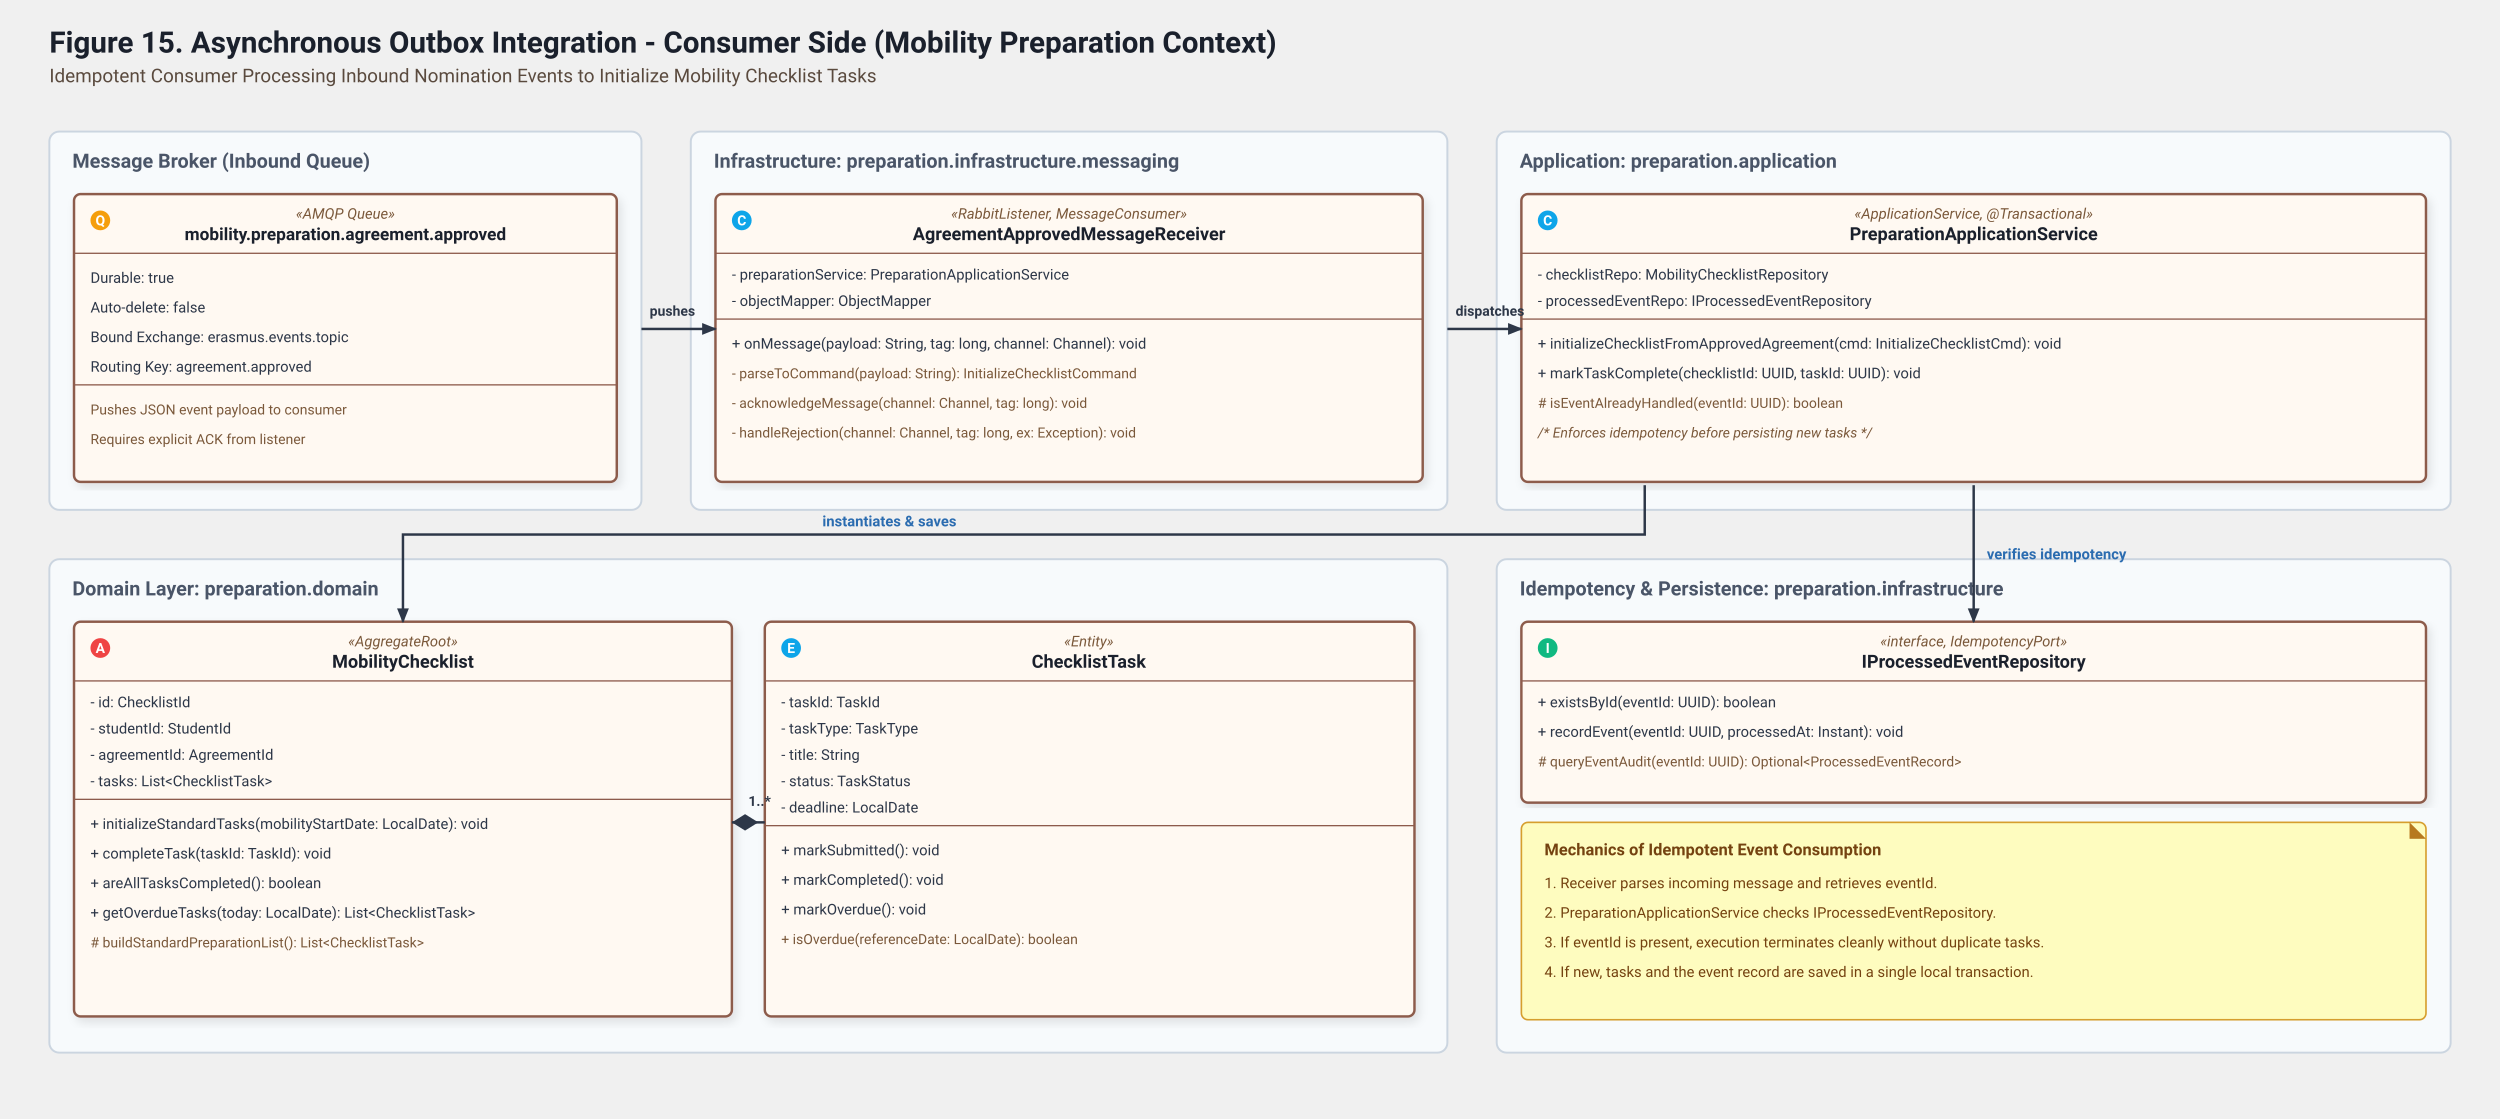
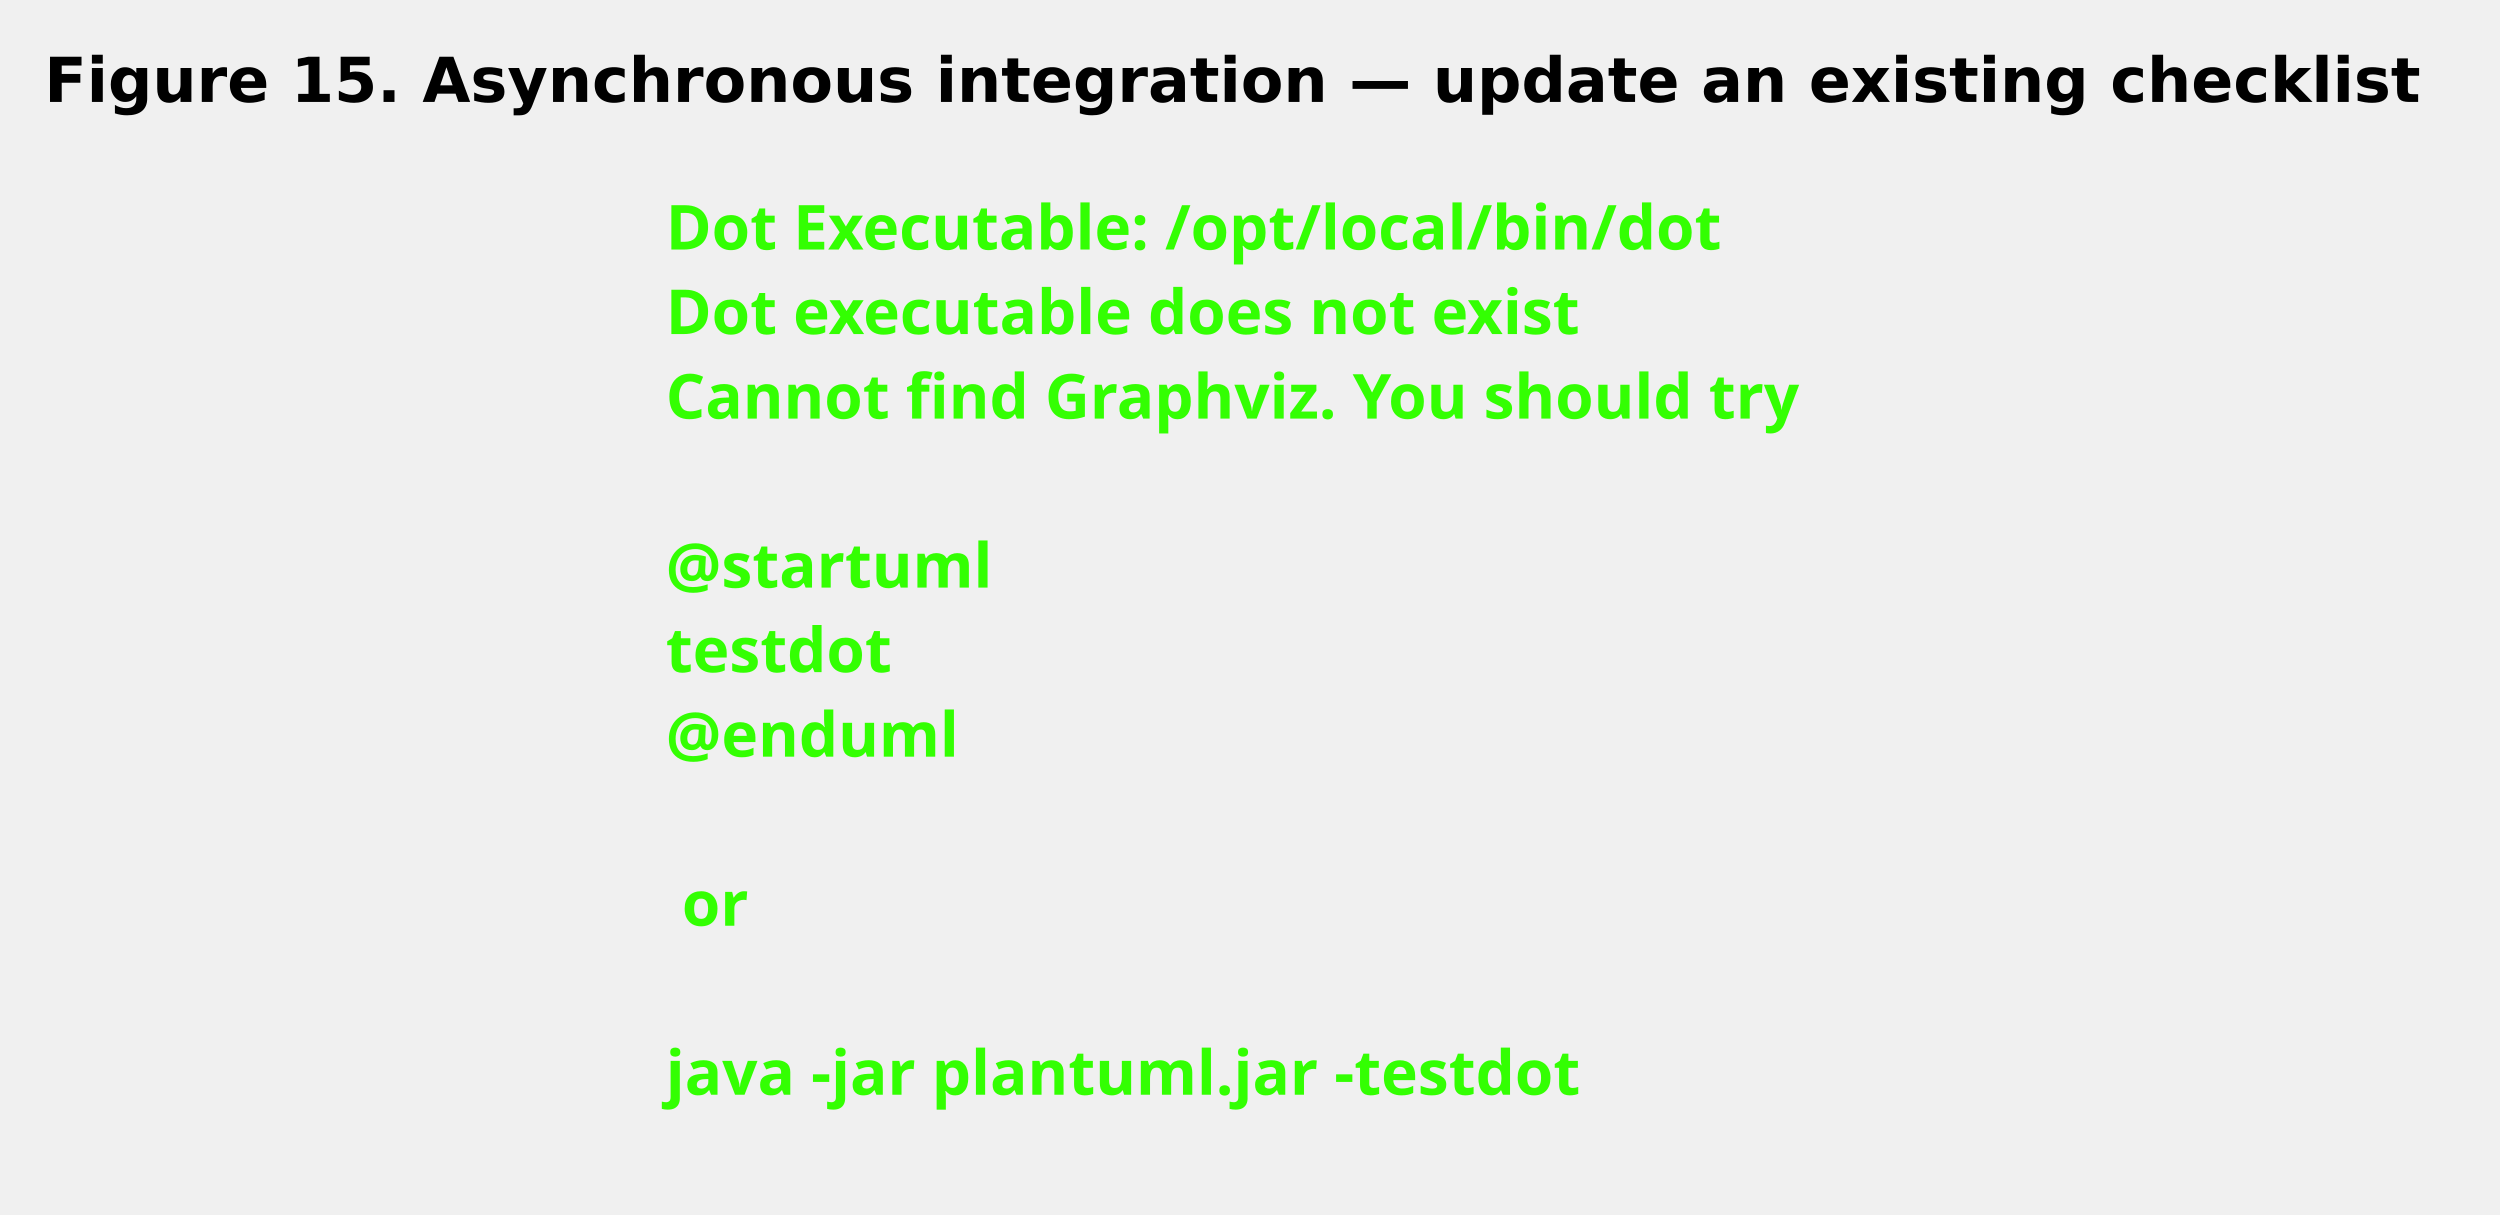
- <svg xmlns="http://www.w3.org/2000/svg" viewBox="0 0 1520 680" width="100%" height="100%" style="background-color: #FBF8F1; font-family: -apple-system, BlinkMacSystemFont, 'Segoe UI', Roboto, Helvetica, Arial, sans-serif;">
-   <defs>
-     <marker id="arrow" viewBox="0 0 10 10" refX="9" refY="5" markerWidth="6" markerHeight="6" orient="auto-start-reverse">
-       <path d="M 0 1 L 10 5 L 0 9 z" fill="#2D3748" />
-     </marker>
-     <marker id="impl-arrow" viewBox="0 0 12 12" refX="11" refY="6" markerWidth="9" markerHeight="9" orient="auto-start-reverse">
-       <polygon points="0,1 11,6 0,11" fill="#FFF9F2" stroke="#2D3748" stroke-width="1.4" />
-     </marker>
-     <filter id="shadow" x="-3%" y="-3%" width="106%" height="106%">
-       <feDropShadow dx="2" dy="3" stdDeviation="3" flood-opacity="0.10" />
-     </filter>
-   </defs>
-   <text x="30" y="32" font-size="18" font-weight="bold" fill="#1A202C">Figure 15. Asynchronous Outbox Integration - Consumer Side (Mobility Preparation Context)</text>
-   <text x="30" y="50" font-size="11.5" fill="#5A4A3E">Idempotent Consumer Processing Inbound Nomination Events to Initialize Mobility Checklist Tasks</text>
-   <g transform="translate(30, 80)">
-     <rect x="0" y="0" width="360" height="230" rx="6" fill="#F7FAFC" stroke="#CBD5E0" stroke-width="1.2" />
-     <text x="14" y="22" font-size="12" font-weight="bold" fill="#4A5568">Message Broker (Inbound Queue)</text>
-     <g transform="translate(15, 38)">
-       <rect x="0" y="0" width="330" height="175" rx="4" fill="#FFF9F2" stroke="#8D5B4C" stroke-width="1.5" filter="url(#shadow)" />
-       <circle cx="16" cy="16" r="6" fill="#F59E0B" />
-       <text x="16" y="19" text-anchor="middle" font-size="8.5" font-weight="bold" fill="#FFFFFF">Q</text>
-       <text x="165" y="15" text-anchor="middle" font-size="9" font-style="italic" fill="#7A583A">«AMQP Queue»</text>
-       <text x="165" y="28" text-anchor="middle" font-size="10.5" font-weight="bold" fill="#1A202C">mobility.preparation.agreement.approved</text>
-       <line x1="0" y1="36" x2="330" y2="36" stroke="#8D5B4C" stroke-width="0.8" />
-       <text x="10" y="54" font-size="9" fill="#2D3748">Durable: true</text>
-       <text x="10" y="72" font-size="9" fill="#2D3748">Auto-delete: false</text>
-       <text x="10" y="90" font-size="9" fill="#2D3748">Bound Exchange: erasmus.events.topic</text>
-       <text x="10" y="108" font-size="9" fill="#2D3748">Routing Key: agreement.approved</text>
-       <line x1="0" y1="116" x2="330" y2="116" stroke="#8D5B4C" stroke-width="0.8" />
-       <text x="10" y="134" font-size="8.5" fill="#7A583A">Pushes JSON event payload to consumer</text>
-       <text x="10" y="152" font-size="8.5" fill="#7A583A">Requires explicit ACK from listener</text>
+ <svg xmlns="http://www.w3.org/2000/svg" contentStyleType="text/css" data-diagram-type="CLASS" height="274px" preserveAspectRatio="none" style="width:564px;height:274px;background:#FFFFFF;" version="1.1" viewBox="0 0 564 274" width="564px" zoomAndPan="magnify">
+   <defs />
+   <g>
+     <g class="title" data-source-line="1">
+       <text fill="#000000" font-family="DejaVu Sans" font-size="14" font-weight="bold" lengthAdjust="spacing" textLength="536.067" x="10" y="22.995">Figure 15. Asynchronous integration — update an existing checklist</text>
    </g>
+     <text fill="#33FF02" font-family="sans-serif" font-size="14" font-weight="bold" lengthAdjust="spacing" textLength="238.433" x="150.196" y="56.297">Dot Executable: /opt/local/bin/dot</text>
+     <text fill="#33FF02" font-family="sans-serif" font-size="14" font-weight="bold" lengthAdjust="spacing" textLength="207.003" x="150.196" y="75.365">Dot executable does not exist</text>
+     <text fill="#33FF02" font-family="sans-serif" font-size="14" font-weight="bold" lengthAdjust="spacing" textLength="256.675" x="150.196" y="94.433">Cannot find Graphviz. You should try</text>
+     <text fill="#33FF02" font-family="sans-serif" font-size="14" font-weight="bold" lengthAdjust="spacing" textLength="3.64" x="150.196" y="113.501"> </text>
+     <text fill="#33FF02" font-family="sans-serif" font-size="14" font-weight="bold" lengthAdjust="spacing" textLength="73.696" x="150.196" y="132.569">@startuml</text>
+     <text fill="#33FF02" font-family="sans-serif" font-size="14" font-weight="bold" lengthAdjust="spacing" textLength="50.988" x="150.196" y="151.637">testdot</text>
+     <text fill="#33FF02" font-family="sans-serif" font-size="14" font-weight="bold" lengthAdjust="spacing" textLength="66.108" x="150.196" y="170.704">@enduml</text>
+     <text fill="#33FF02" font-family="sans-serif" font-size="14" font-weight="bold" lengthAdjust="spacing" textLength="3.64" x="150.196" y="189.772"> </text>
+     <text fill="#33FF02" font-family="sans-serif" font-size="14" font-weight="bold" lengthAdjust="spacing" textLength="15.022" x="153.836" y="208.84">or</text>
+     <text fill="#33FF02" font-family="sans-serif" font-size="14" font-weight="bold" lengthAdjust="spacing" textLength="3.64" x="150.196" y="227.908"> </text>
+     <text fill="#33FF02" font-family="sans-serif" font-size="14" font-weight="bold" lengthAdjust="spacing" textLength="206.303" x="150.196" y="246.976">java -jar plantuml.jar -testdot</text>
+     <text fill="#33FF02" font-family="sans-serif" font-size="14" font-weight="bold" lengthAdjust="spacing" textLength="3.64" x="150.196" y="266.044"> </text>
  </g>
-   <g transform="translate(420, 80)">
-     <rect x="0" y="0" width="460" height="230" rx="6" fill="#F7FAFC" stroke="#CBD5E0" stroke-width="1.2" />
-     <text x="14" y="22" font-size="12" font-weight="bold" fill="#4A5568">Infrastructure: preparation.infrastructure.messaging</text>
-     <g transform="translate(15, 38)">
-       <rect x="0" y="0" width="430" height="175" rx="4" fill="#FFF9F2" stroke="#8D5B4C" stroke-width="1.5" filter="url(#shadow)" />
-       <circle cx="16" cy="16" r="6" fill="#0EA5E9" />
-       <text x="16" y="19" text-anchor="middle" font-size="8.5" font-weight="bold" fill="#FFFFFF">C</text>
-       <text x="215" y="15" text-anchor="middle" font-size="9" font-style="italic" fill="#7A583A">«RabbitListener, MessageConsumer»</text>
-       <text x="215" y="28" text-anchor="middle" font-size="11" font-weight="bold" fill="#1A202C">AgreementApprovedMessageReceiver</text>
-       <line x1="0" y1="36" x2="430" y2="36" stroke="#8D5B4C" stroke-width="0.8" />
-       <text x="10" y="52" font-size="9" fill="#2D3748">- preparationService: PreparationApplicationService</text>
-       <text x="10" y="68" font-size="9" fill="#2D3748">- objectMapper: ObjectMapper</text>
-       <line x1="0" y1="76" x2="430" y2="76" stroke="#8D5B4C" stroke-width="0.8" />
-       <text x="10" y="94" font-size="9" fill="#2D3748">+ onMessage(payload: String, tag: long, channel: Channel): void</text>
-       <text x="10" y="112" font-size="8.5" fill="#7A583A">- parseToCommand(payload: String): InitializeChecklistCommand</text>
-       <text x="10" y="130" font-size="8.5" fill="#7A583A">- acknowledgeMessage(channel: Channel, tag: long): void</text>
-       <text x="10" y="148" font-size="8.5" fill="#7A583A">- handleRejection(channel: Channel, tag: long, ex: Exception): void</text>
-     </g>
-   </g>
-   <g transform="translate(910, 80)">
-     <rect x="0" y="0" width="580" height="230" rx="6" fill="#F7FAFC" stroke="#CBD5E0" stroke-width="1.2" />
-     <text x="14" y="22" font-size="12" font-weight="bold" fill="#4A5568">Application: preparation.application</text>
-     <g transform="translate(15, 38)">
-       <rect x="0" y="0" width="550" height="175" rx="4" fill="#FFF9F2" stroke="#8D5B4C" stroke-width="1.5" filter="url(#shadow)" />
-       <circle cx="16" cy="16" r="6" fill="#0EA5E9" />
-       <text x="16" y="19" text-anchor="middle" font-size="8.5" font-weight="bold" fill="#FFFFFF">C</text>
-       <text x="275" y="15" text-anchor="middle" font-size="9" font-style="italic" fill="#7A583A">«ApplicationService, @Transactional»</text>
-       <text x="275" y="28" text-anchor="middle" font-size="11" font-weight="bold" fill="#1A202C">PreparationApplicationService</text>
-       <line x1="0" y1="36" x2="550" y2="36" stroke="#8D5B4C" stroke-width="0.8" />
-       <text x="10" y="52" font-size="9" fill="#2D3748">- checklistRepo: MobilityChecklistRepository</text>
-       <text x="10" y="68" font-size="9" fill="#2D3748">- processedEventRepo: IProcessedEventRepository</text>
-       <line x1="0" y1="76" x2="550" y2="76" stroke="#8D5B4C" stroke-width="0.8" />
-       <text x="10" y="94" font-size="9" fill="#2D3748">+ initializeChecklistFromApprovedAgreement(cmd: InitializeChecklistCmd): void</text>
-       <text x="10" y="112" font-size="9" fill="#2D3748">+ markTaskComplete(checklistId: UUID, taskId: UUID): void</text>
-       <text x="10" y="130" font-size="8.5" fill="#7A583A"># isEventAlreadyHandled(eventId: UUID): boolean</text>
-       <text x="10" y="148" font-size="8.5" font-style="italic" fill="#7A583A">/* Enforces idempotency before persisting new tasks */</text>
-     </g>
-   </g>
-   <g transform="translate(30, 340)">
-     <rect x="0" y="0" width="850" height="300" rx="6" fill="#F7FAFC" stroke="#CBD5E0" stroke-width="1.2" />
-     <text x="14" y="22" font-size="12" font-weight="bold" fill="#4A5568">Domain Layer: preparation.domain</text>
-     <g transform="translate(15, 38)">
-       <rect x="0" y="0" width="400" height="240" rx="4" fill="#FFF9F2" stroke="#8D5B4C" stroke-width="1.5" filter="url(#shadow)" />
-       <circle cx="16" cy="16" r="6" fill="#EF4444" />
-       <text x="16" y="19" text-anchor="middle" font-size="8.5" font-weight="bold" fill="#FFFFFF">A</text>
-       <text x="200" y="15" text-anchor="middle" font-size="9" font-style="italic" fill="#7A583A">«AggregateRoot»</text>
-       <text x="200" y="28" text-anchor="middle" font-size="11" font-weight="bold" fill="#1A202C">MobilityChecklist</text>
-       <line x1="0" y1="36" x2="400" y2="36" stroke="#8D5B4C" stroke-width="0.8" />
-       <text x="10" y="52" font-size="9" fill="#2D3748">- id: ChecklistId</text>
-       <text x="10" y="68" font-size="9" fill="#2D3748">- studentId: StudentId</text>
-       <text x="10" y="84" font-size="9" fill="#2D3748">- agreementId: AgreementId</text>
-       <text x="10" y="100" font-size="9" fill="#2D3748">- tasks: List&lt;ChecklistTask&gt;</text>
-       <line x1="0" y1="108" x2="400" y2="108" stroke="#8D5B4C" stroke-width="0.8" />
-       <text x="10" y="126" font-size="9" fill="#2D3748">+ initializeStandardTasks(mobilityStartDate: LocalDate): void</text>
-       <text x="10" y="144" font-size="9" fill="#2D3748">+ completeTask(taskId: TaskId): void</text>
-       <text x="10" y="162" font-size="9" fill="#2D3748">+ areAllTasksCompleted(): boolean</text>
-       <text x="10" y="180" font-size="9" fill="#2D3748">+ getOverdueTasks(today: LocalDate): List&lt;ChecklistTask&gt;</text>
-       <text x="10" y="198" font-size="8.5" fill="#7A583A"># buildStandardPreparationList(): List&lt;ChecklistTask&gt;</text>
-     </g>
-     <g transform="translate(435, 38)">
-       <rect x="0" y="0" width="395" height="240" rx="4" fill="#FFF9F2" stroke="#8D5B4C" stroke-width="1.5" filter="url(#shadow)" />
-       <circle cx="16" cy="16" r="6" fill="#0EA5E9" />
-       <text x="16" y="19" text-anchor="middle" font-size="8.5" font-weight="bold" fill="#FFFFFF">E</text>
-       <text x="197" y="15" text-anchor="middle" font-size="9" font-style="italic" fill="#7A583A">«Entity»</text>
-       <text x="197" y="28" text-anchor="middle" font-size="11" font-weight="bold" fill="#1A202C">ChecklistTask</text>
-       <line x1="0" y1="36" x2="395" y2="36" stroke="#8D5B4C" stroke-width="0.8" />
-       <text x="10" y="52" font-size="9" fill="#2D3748">- taskId: TaskId</text>
-       <text x="10" y="68" font-size="9" fill="#2D3748">- taskType: TaskType</text>
-       <text x="10" y="84" font-size="9" fill="#2D3748">- title: String</text>
-       <text x="10" y="100" font-size="9" fill="#2D3748">- status: TaskStatus</text>
-       <text x="10" y="116" font-size="9" fill="#2D3748">- deadline: LocalDate</text>
-       <line x1="0" y1="124" x2="395" y2="124" stroke="#8D5B4C" stroke-width="0.8" />
-       <text x="10" y="142" font-size="9" fill="#2D3748">+ markSubmitted(): void</text>
-       <text x="10" y="160" font-size="9" fill="#2D3748">+ markCompleted(): void</text>
-       <text x="10" y="178" font-size="9" fill="#2D3748">+ markOverdue(): void</text>
-       <text x="10" y="196" font-size="8.5" fill="#7A583A">+ isOverdue(referenceDate: LocalDate): boolean</text>
-     </g>
-   </g>
-   <g transform="translate(910, 340)">
-     <rect x="0" y="0" width="580" height="300" rx="6" fill="#F7FAFC" stroke="#CBD5E0" stroke-width="1.2" />
-     <text x="14" y="22" font-size="12" font-weight="bold" fill="#4A5568">Idempotency &amp; Persistence: preparation.infrastructure</text>
-     <g transform="translate(15, 38)">
-       <rect x="0" y="0" width="550" height="110" rx="4" fill="#FFF9F2" stroke="#8D5B4C" stroke-width="1.5" filter="url(#shadow)" />
-       <circle cx="16" cy="16" r="6" fill="#10B981" />
-       <text x="16" y="19" text-anchor="middle" font-size="8.5" font-weight="bold" fill="#FFFFFF">I</text>
-       <text x="275" y="15" text-anchor="middle" font-size="9" font-style="italic" fill="#7A583A">«interface, IdempotencyPort»</text>
-       <text x="275" y="28" text-anchor="middle" font-size="11" font-weight="bold" fill="#1A202C">IProcessedEventRepository</text>
-       <line x1="0" y1="36" x2="550" y2="36" stroke="#8D5B4C" stroke-width="0.8" />
-       <text x="10" y="52" font-size="9" fill="#2D3748">+ existsById(eventId: UUID): boolean</text>
-       <text x="10" y="70" font-size="9" fill="#2D3748">+ recordEvent(eventId: UUID, processedAt: Instant): void</text>
-       <text x="10" y="88" font-size="8.5" fill="#7A583A"># queryEventAudit(eventId: UUID): Optional&lt;ProcessedEventRecord&gt;</text>
-     </g>
-     <g transform="translate(15, 160)">
-       <rect x="0" y="0" width="550" height="120" rx="4" fill="#FEFCBF" stroke="#D69E2E" stroke-width="1" />
-       <path d="M 540 0 L 550 10 L 540 10 Z" fill="#B7791F" />
-       <text x="14" y="20" font-size="10" font-weight="bold" fill="#744210">Mechanics of Idempotent Event Consumption</text>
-       <text x="14" y="40" font-size="9" fill="#744210">1. Receiver parses incoming message and retrieves eventId.</text>
-       <text x="14" y="58" font-size="9" fill="#744210">2. PreparationApplicationService checks IProcessedEventRepository.</text>
-       <text x="14" y="76" font-size="9" fill="#744210">3. If eventId is present, execution terminates cleanly without duplicate tasks.</text>
-       <text x="14" y="94" font-size="9" fill="#744210">4. If new, tasks and the event record are saved in a single local transaction.</text>
-     </g>
-   </g>
-   <line x1="390" y1="200" x2="435" y2="200" stroke="#2D3748" stroke-width="1.5" marker-end="url(#arrow)" />
-   <text x="395" y="192" font-size="8.5" font-weight="bold" fill="#2D3748">pushes</text>
-   <line x1="880" y1="200" x2="925" y2="200" stroke="#2D3748" stroke-width="1.5" marker-end="url(#arrow)" />
-   <text x="885" y="192" font-size="8.5" font-weight="bold" fill="#2D3748">dispatches</text>
-   <path d="M 1000 295 L 1000 325 L 245 325 L 245 378" stroke="#2D3748" stroke-width="1.5" fill="none" marker-end="url(#arrow)" />
-   <text x="500" y="320" font-size="9" font-weight="bold" fill="#2B6CB0">instantiates &amp; saves</text>
-   <path d="M 1200 295 L 1200 378" stroke="#2D3748" stroke-width="1.5" fill="none" marker-end="url(#arrow)" />
-   <text x="1208" y="340" font-size="9" font-weight="bold" fill="#2B6CB0">verifies idempotency</text>
-   <line x1="445" y1="500" x2="465" y2="500" stroke="#2D3748" stroke-width="1.5" />
-   <polygon points="445,500 453,495 461,500 453,505" fill="#2D3748" />
-   <text x="455" y="490" font-size="8.5" font-weight="bold" fill="#2D3748">1..*</text>
</svg>
